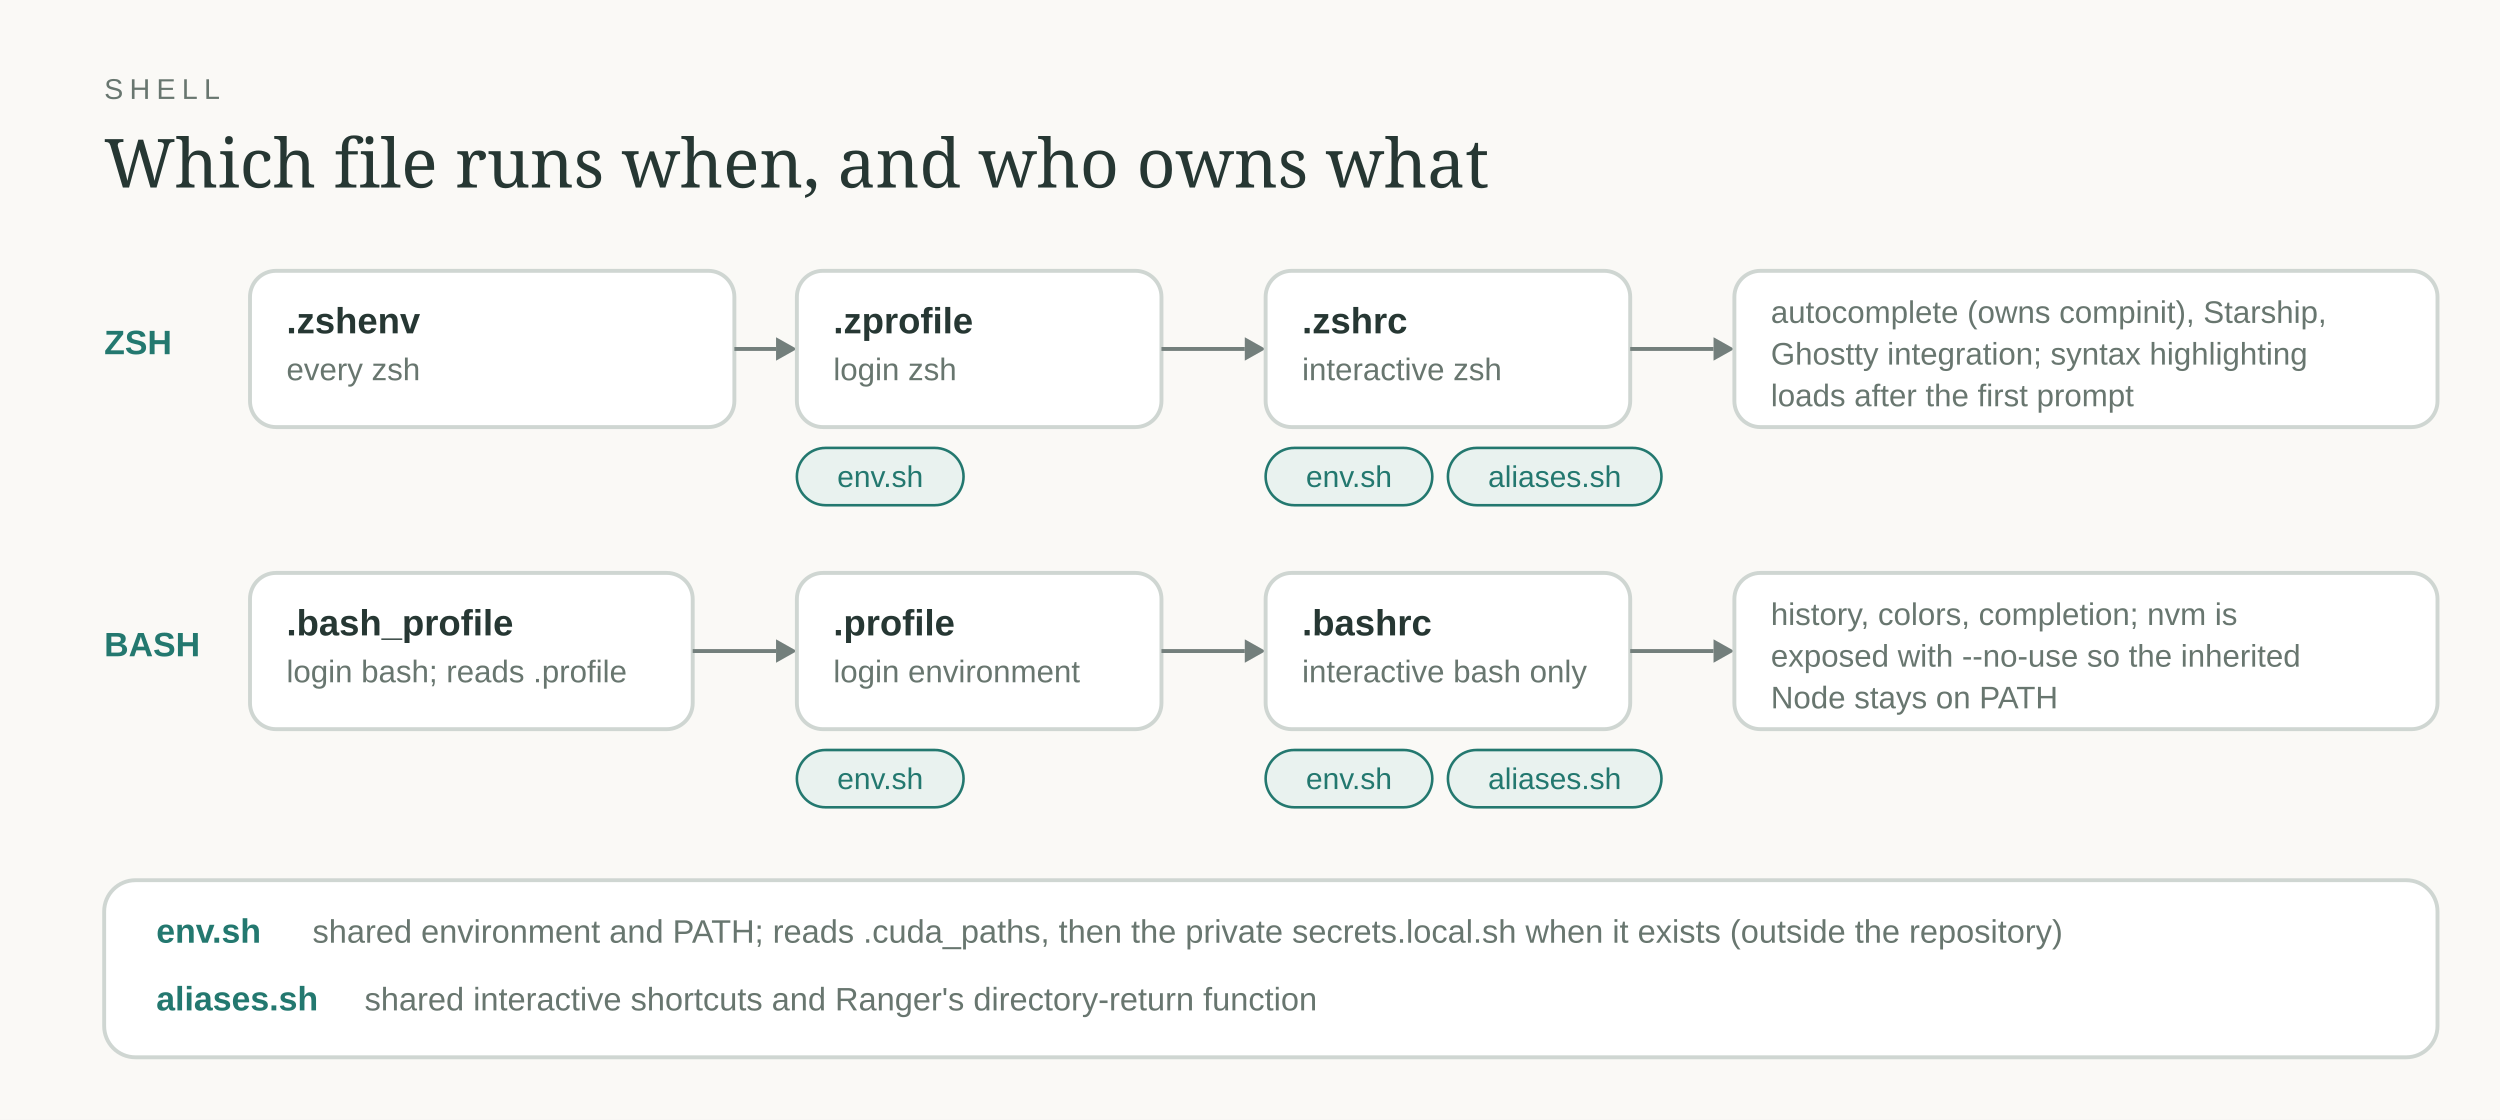
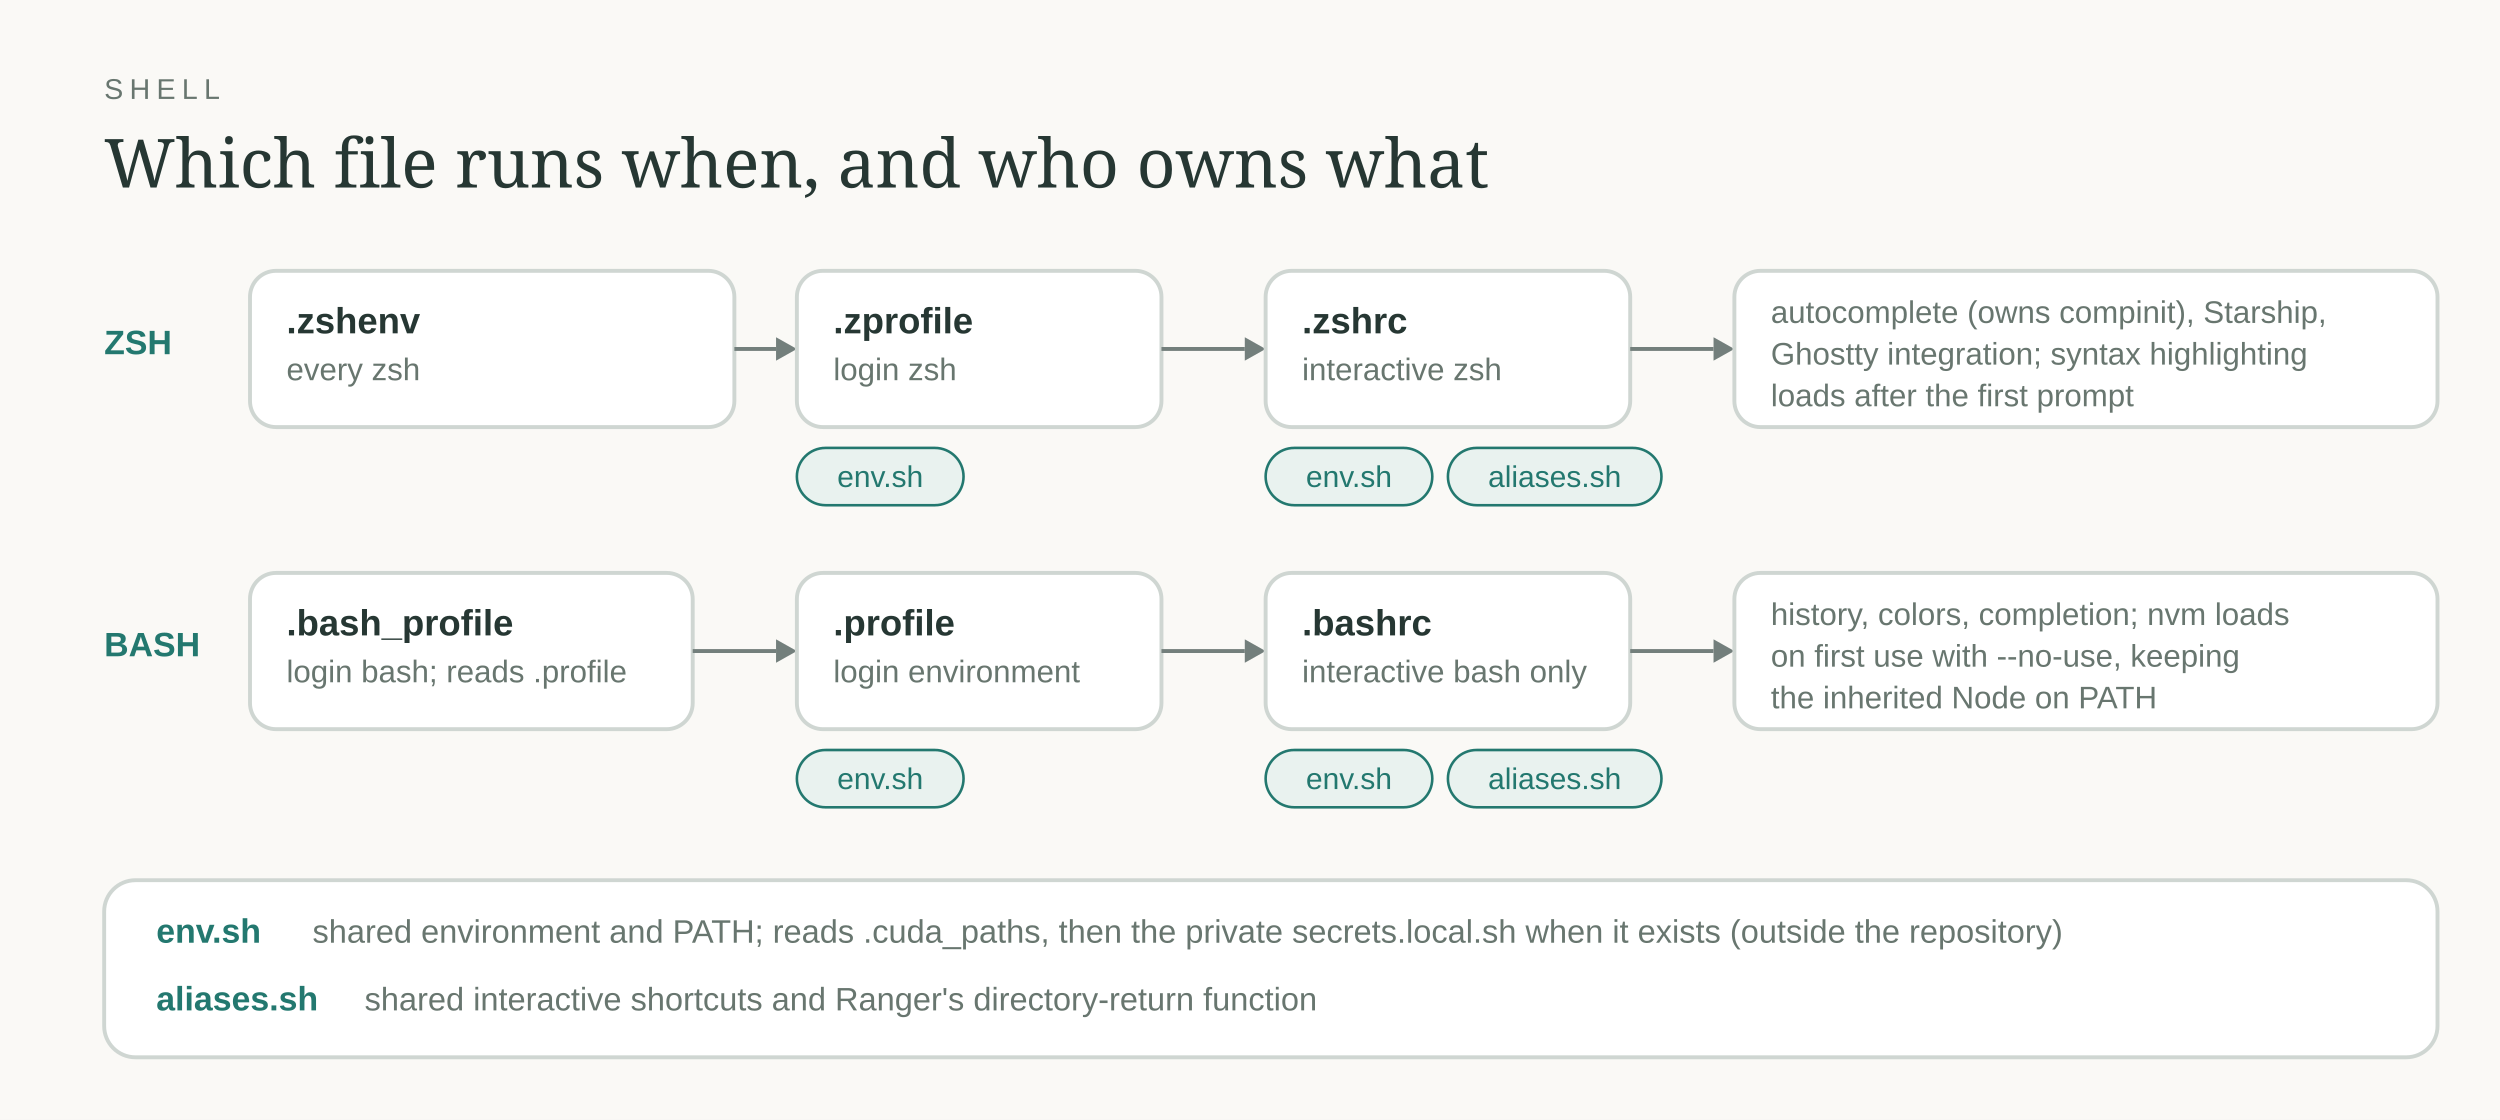
<svg xmlns="http://www.w3.org/2000/svg" width="960" height="430" viewBox="0 0 960 430" role="img" aria-labelledby="title desc">
  <rect width="960" height="430" fill="#faf9f6" />
  <g font-family="Arial, Helvetica, sans-serif" fill="#263733">
    <text x="40" y="38" font-size="11" letter-spacing="2.4" fill="#68766f">SHELL</text>
    <text x="40" y="72" font-family="Georgia, serif" font-size="26">Which file runs when, and who owns what</text>
    <text x="40" y="136" font-size="13" font-weight="700" fill="#23786f">ZSH</text>
    <rect x="96" y="104" width="186" height="60" rx="10" fill="#ffffff" stroke="#cfd6d2" stroke-width="1.5" />
    <text x="110" y="128" font-size="14" font-weight="700">.zshenv</text>
    <text x="110" y="146" font-size="12" fill="#68766f">every zsh</text>
    <path d="M282 134H298" stroke="#737f7c" stroke-width="1.5" />
    <path d="M298 129.5L306 134L298 138.5Z" fill="#737f7c" />
    <rect x="306" y="104" width="140" height="60" rx="10" fill="#ffffff" stroke="#cfd6d2" stroke-width="1.5" />
    <text x="320" y="128" font-size="14" font-weight="700">.zprofile</text>
    <text x="320" y="146" font-size="12" fill="#68766f">login zsh</text>
    <path d="M446 134H478" stroke="#737f7c" stroke-width="1.5" />
    <path d="M478 129.5L486 134L478 138.5Z" fill="#737f7c" />
    <rect x="486" y="104" width="140" height="60" rx="10" fill="#ffffff" stroke="#cfd6d2" stroke-width="1.5" />
    <text x="500" y="128" font-size="14" font-weight="700">.zshrc</text>
    <text x="500" y="146" font-size="12" fill="#68766f">interactive zsh</text>
    <path d="M626 134H658" stroke="#737f7c" stroke-width="1.5" />
    <path d="M658 129.5L666 134L658 138.5Z" fill="#737f7c" />
    <rect x="666" y="104" width="270" height="60" rx="10" fill="#ffffff" stroke="#cfd6d2" stroke-width="1.5" />
    <text x="680" y="124" font-size="12" fill="#68766f">autocomplete (owns compinit), Starship,</text>
    <text x="680" y="140" font-size="12" fill="#68766f">Ghostty integration; syntax highlighting</text>
    <text x="680" y="156" font-size="12" fill="#68766f">loads after the first prompt</text>
    <rect x="306" y="172" width="64" height="22" rx="11" fill="#e9f2ef" stroke="#23786f" />
    <text x="338" y="187" font-size="11.5" fill="#23786f" text-anchor="middle">env.sh</text>
    <rect x="486" y="172" width="64" height="22" rx="11" fill="#e9f2ef" stroke="#23786f" />
    <text x="518" y="187" font-size="11.5" fill="#23786f" text-anchor="middle">env.sh</text>
    <rect x="556" y="172" width="82" height="22" rx="11" fill="#e9f2ef" stroke="#23786f" />
    <text x="597" y="187" font-size="11.5" fill="#23786f" text-anchor="middle">aliases.sh</text>
    <text x="40" y="252" font-size="13" font-weight="700" fill="#23786f">BASH</text>
    <rect x="96" y="220" width="170" height="60" rx="10" fill="#ffffff" stroke="#cfd6d2" stroke-width="1.5" />
    <text x="110" y="244" font-size="14" font-weight="700">.bash_profile</text>
    <text x="110" y="262" font-size="12" fill="#68766f">login bash; reads .profile</text>
    <path d="M266 250H298" stroke="#737f7c" stroke-width="1.5" />
    <path d="M298 245.5L306 250L298 254.5Z" fill="#737f7c" />
    <rect x="306" y="220" width="140" height="60" rx="10" fill="#ffffff" stroke="#cfd6d2" stroke-width="1.5" />
    <text x="320" y="244" font-size="14" font-weight="700">.profile</text>
    <text x="320" y="262" font-size="12" fill="#68766f">login environment</text>
    <path d="M446 250H478" stroke="#737f7c" stroke-width="1.5" />
    <path d="M478 245.5L486 250L478 254.5Z" fill="#737f7c" />
    <rect x="486" y="220" width="140" height="60" rx="10" fill="#ffffff" stroke="#cfd6d2" stroke-width="1.5" />
    <text x="500" y="244" font-size="14" font-weight="700">.bashrc</text>
    <text x="500" y="262" font-size="12" fill="#68766f">interactive bash only</text>
    <path d="M626 250H658" stroke="#737f7c" stroke-width="1.5" />
    <path d="M658 245.5L666 250L658 254.5Z" fill="#737f7c" />
    <rect x="666" y="220" width="270" height="60" rx="10" fill="#ffffff" stroke="#cfd6d2" stroke-width="1.5" />
-     <text x="680" y="240" font-size="12" fill="#68766f">history, colors, completion; nvm is</text>
-     <text x="680" y="256" font-size="12" fill="#68766f">exposed with --no-use so the inherited</text>
-     <text x="680" y="272" font-size="12" fill="#68766f">Node stays on PATH</text>
+     <text x="680" y="240" font-size="12" fill="#68766f">history, colors, completion; nvm loads</text>
+     <text x="680" y="256" font-size="12" fill="#68766f">on first use with --no-use, keeping</text>
+     <text x="680" y="272" font-size="12" fill="#68766f">the inherited Node on PATH</text>
    <rect x="306" y="288" width="64" height="22" rx="11" fill="#e9f2ef" stroke="#23786f" />
    <text x="338" y="303" font-size="11.5" fill="#23786f" text-anchor="middle">env.sh</text>
    <rect x="486" y="288" width="64" height="22" rx="11" fill="#e9f2ef" stroke="#23786f" />
    <text x="518" y="303" font-size="11.5" fill="#23786f" text-anchor="middle">env.sh</text>
    <rect x="556" y="288" width="82" height="22" rx="11" fill="#e9f2ef" stroke="#23786f" />
    <text x="597" y="303" font-size="11.5" fill="#23786f" text-anchor="middle">aliases.sh</text>
    <rect x="40" y="338" width="896" height="68" rx="12" fill="#ffffff" stroke="#cfd6d2" stroke-width="1.5" />
    <text x="60" y="362" font-size="13" font-weight="700" fill="#23786f">env.sh</text>
    <text x="120" y="362" font-size="12.5" fill="#68766f">shared environment and PATH; reads .cuda_paths, then the private secrets.local.sh when it exists (outside the repository)</text>
    <text x="60" y="388" font-size="13" font-weight="700" fill="#23786f">aliases.sh</text>
    <text x="140" y="388" font-size="12.5" fill="#68766f">shared interactive shortcuts and Ranger's directory-return function</text>
  </g>
</svg>
